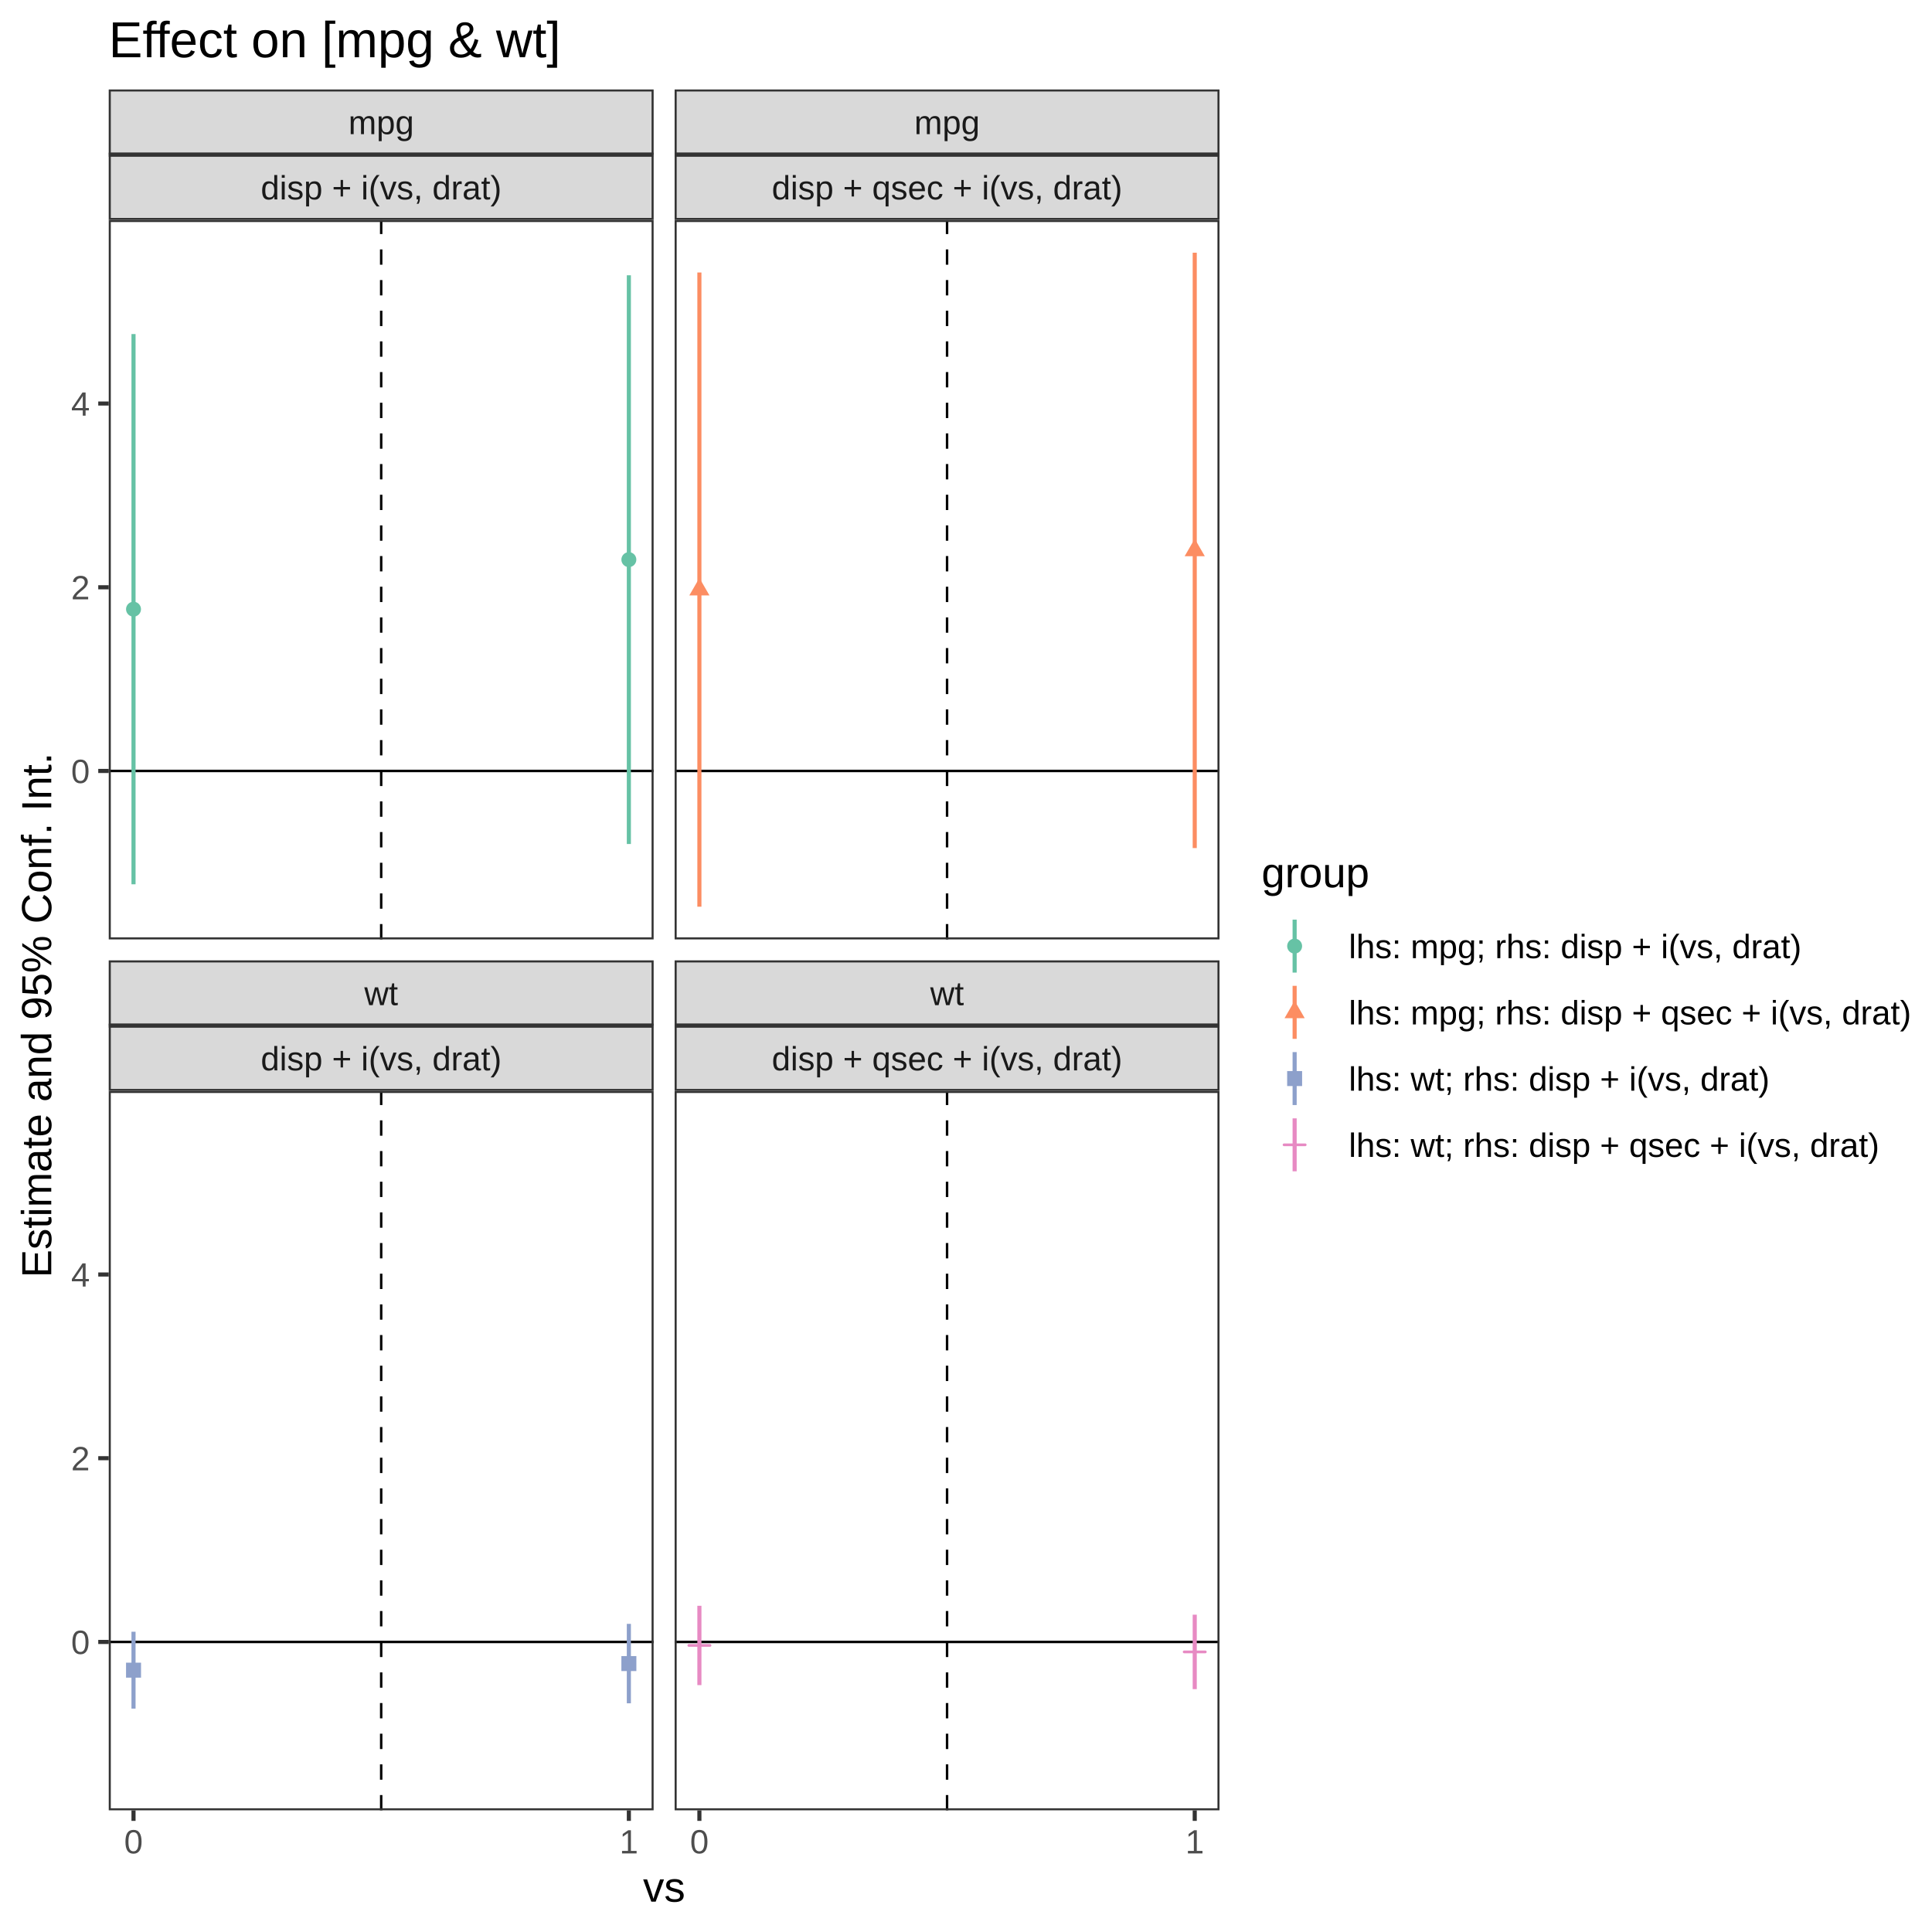
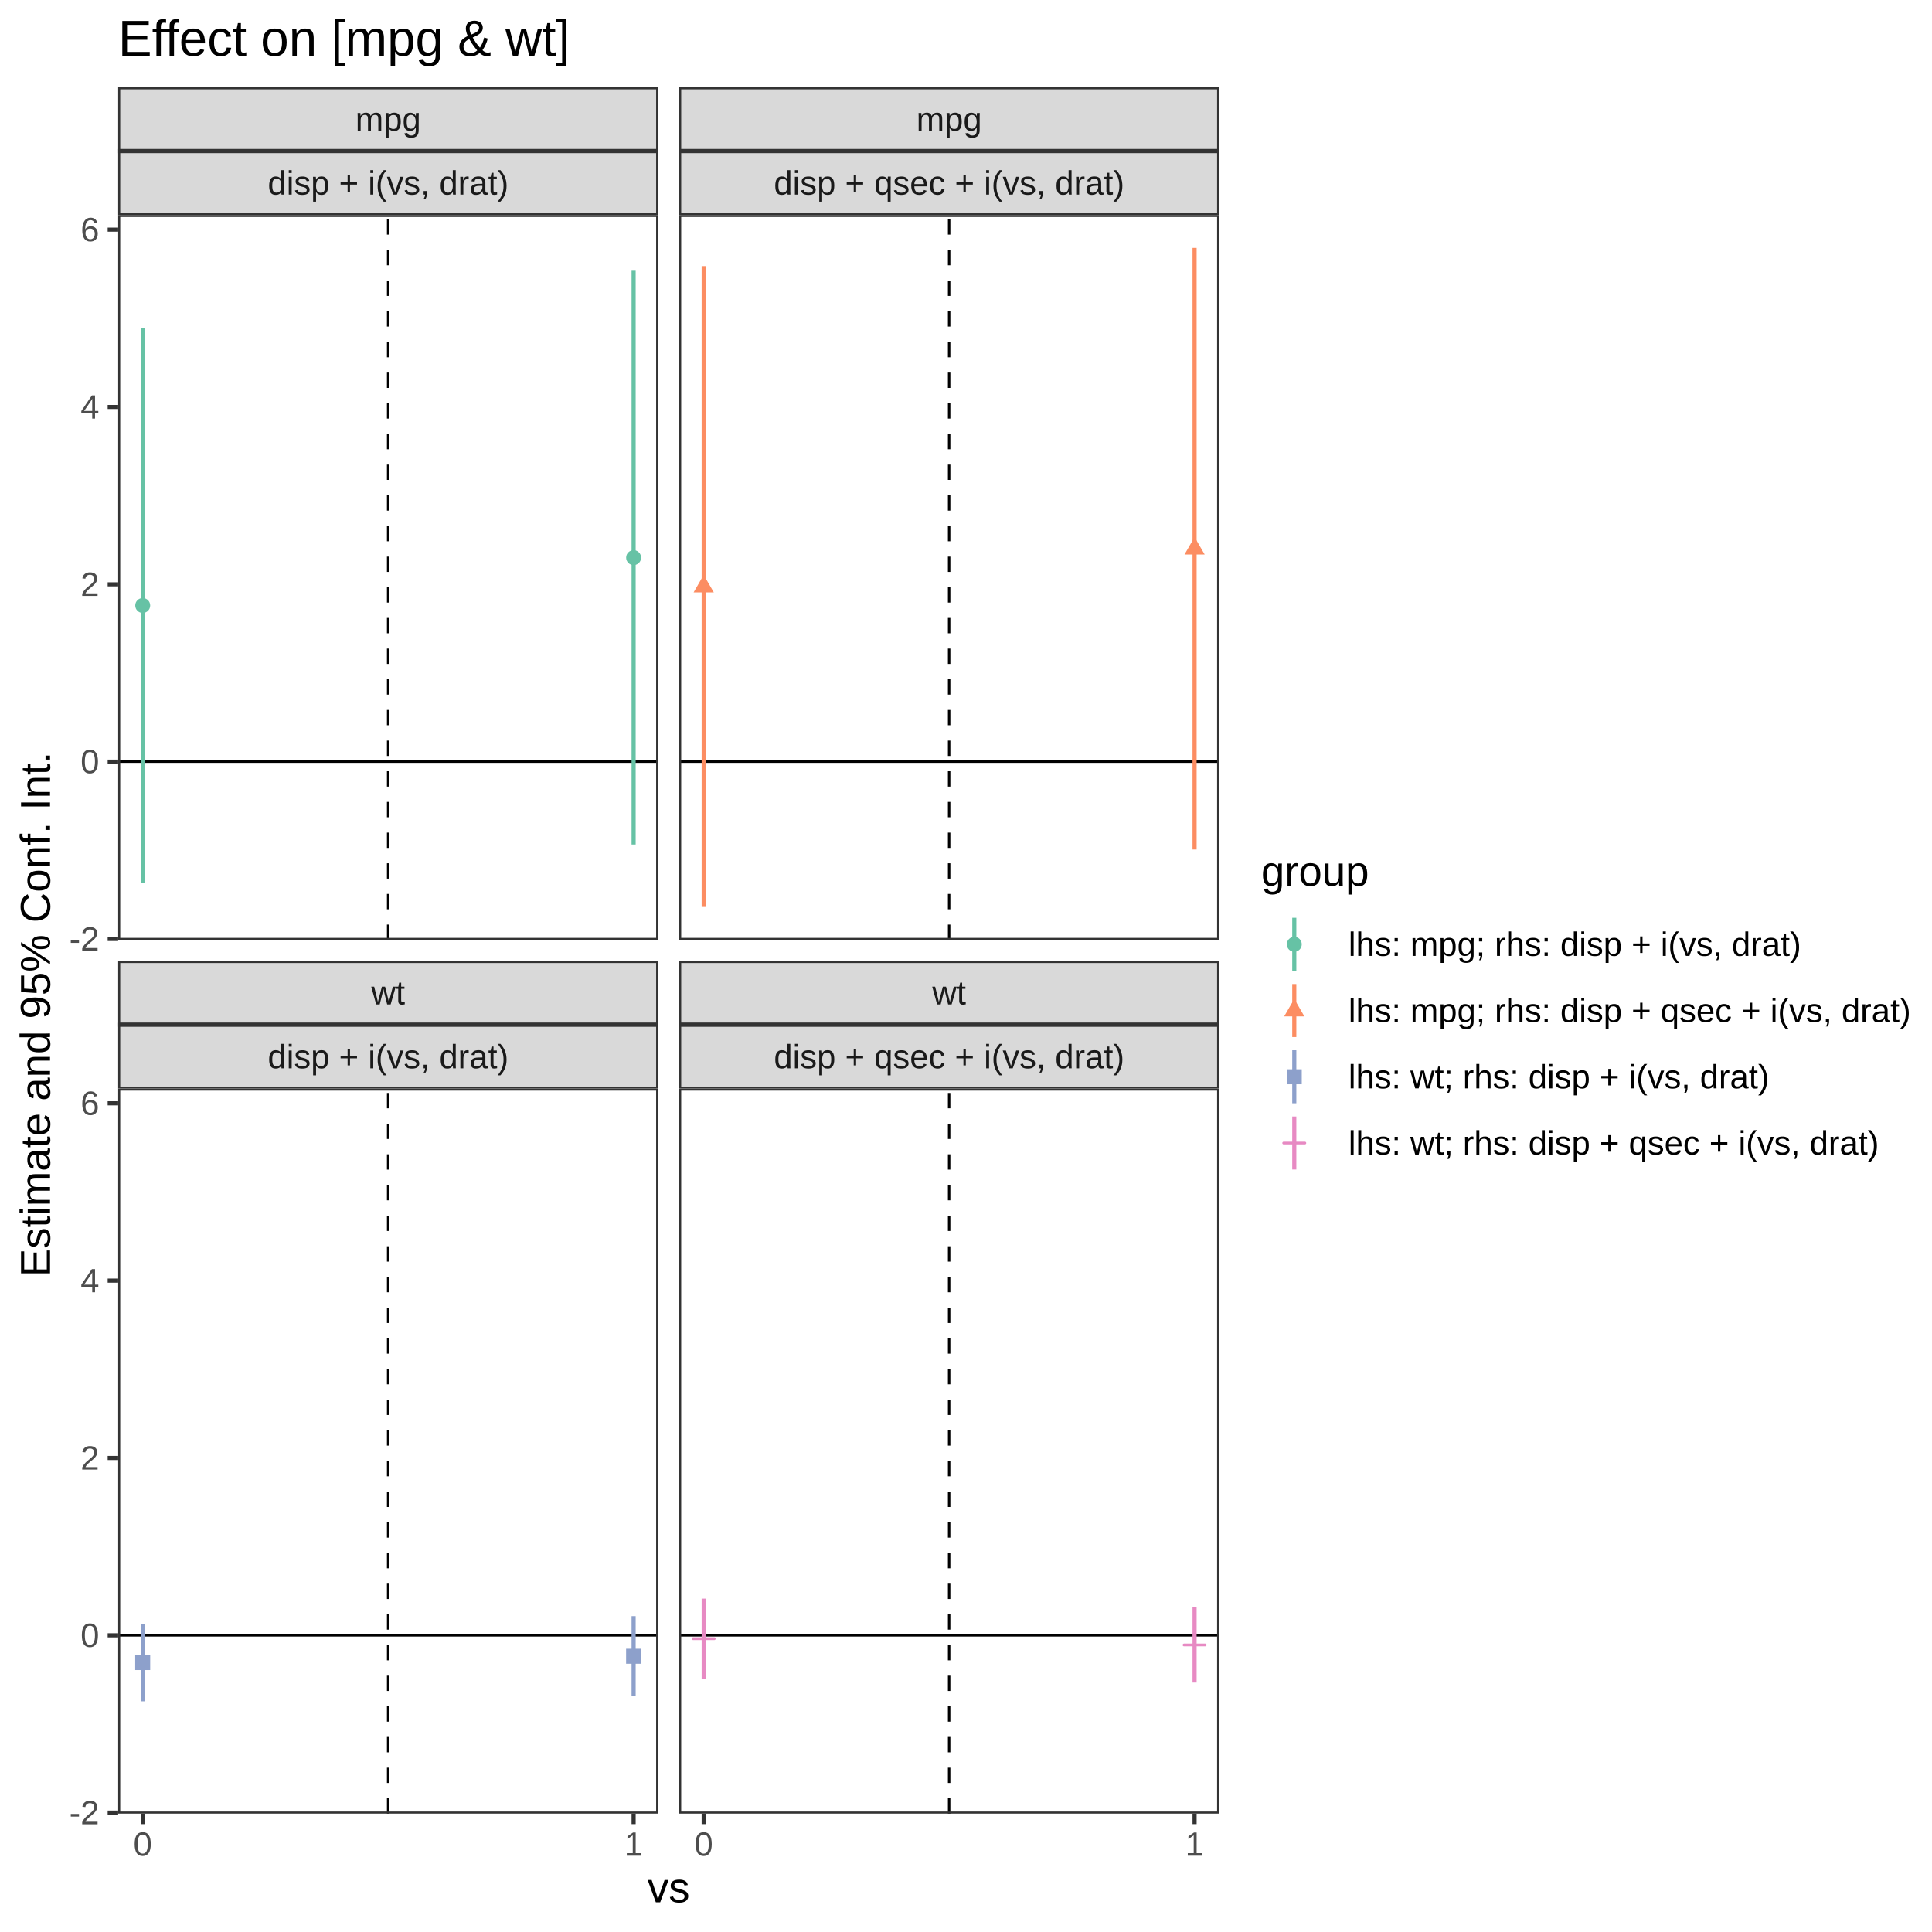
<svg xmlns="http://www.w3.org/2000/svg" class="svglite" width="504.00pt" height="504.00pt" viewBox="0 0 504.00 504.00">
  <defs>
    <style type="text/css">
    .svglite line, .svglite polyline, .svglite polygon, .svglite path, .svglite rect, .svglite circle {
      fill: none;
      stroke: #000000;
      stroke-linecap: round;
      stroke-linejoin: round;
      stroke-miterlimit: 10.00;
    }
    .svglite text {
      white-space: pre;
    }
  </style>
  </defs>
  <rect width="100%" height="100%" style="stroke: none; fill: #FFFFFF;" />
  <defs>
    <clipPath id="cpMC4wMHw1MDQuMDB8MC4wMHw1MDQuMDA=">
      <rect x="0.00" y="0.00" width="504.00" height="504.00" />
    </clipPath>
  </defs>
  <g clip-path="url(#cpMC4wMHw1MDQuMDB8MC4wMHw1MDQuMDA=)">
-     <rect x="0.00" y="0.00" width="504.00" height="504.00" style="stroke-width: 1.07; stroke: #FFFFFF; fill: #FFFFFF;" />
+     <rect x="0.00" y="-0" width="504.00" height="504.00" style="stroke-width: 1.07; stroke: #FFFFFF; fill: #FFFFFF;" />
  </g>
  <defs>
-     <clipPath id="cpMjguMzd8MTcwLjUxfDU3LjM5fDI0NS4wNg==">
-       <rect x="28.37" y="57.39" width="142.14" height="187.67" />
+     <clipPath id="cpMzAuODN8MTcxLjY5fDU2LjA3fDI0NS4yMA==">
+       <rect x="30.83" y="56.07" width="140.87" height="189.13" />
    </clipPath>
  </defs>
-   <g clip-path="url(#cpMjguMzd8MTcwLjUxfDU3LjM5fDI0NS4wNg==)">
-     <rect x="28.37" y="57.39" width="142.14" height="187.67" style="stroke-width: 1.07; stroke: none; fill: #FFFFFF;" />
-     <line x1="99.44" y1="245.06" x2="99.44" y2="57.39" style="stroke-width: 0.64; stroke-dasharray: 4.00,4.00; stroke-linecap: butt;" />
-     <line x1="28.37" y1="201.12" x2="170.51" y2="201.12" style="stroke-width: 0.64; stroke-linecap: butt;" />
-     <line x1="34.83" y1="230.69" x2="34.83" y2="87.15" style="stroke-width: 1.07; stroke: #66C2A5; stroke-linecap: butt;" />
-     <line x1="164.05" y1="220.17" x2="164.05" y2="71.81" style="stroke-width: 1.07; stroke: #66C2A5; stroke-linecap: butt;" />
-     <circle cx="34.83" cy="158.92" r="1.95" style="stroke-width: 0.71; stroke: none; fill: #66C2A5;" />
-     <circle cx="164.05" cy="145.99" r="1.95" style="stroke-width: 0.71; stroke: none; fill: #66C2A5;" />
-     <rect x="28.37" y="57.39" width="142.14" height="187.67" style="stroke-width: 1.07; stroke: #333333;" />
+   <g clip-path="url(#cpMzAuODN8MTcxLjY5fDU2LjA3fDI0NS4yMA==)">
+     <rect x="30.83" y="56.07" width="140.87" height="189.13" style="stroke-width: 1.07; stroke: none; fill: #FFFFFF;" />
+     <line x1="101.26" y1="245.20" x2="101.26" y2="56.07" style="stroke-width: 0.64; stroke-dasharray: 4.00,4.00; stroke-linecap: butt;" />
+     <line x1="30.83" y1="198.69" x2="171.69" y2="198.69" style="stroke-width: 0.64; stroke-linecap: butt;" />
+     <line x1="37.23" y1="230.35" x2="37.23" y2="85.55" style="stroke-width: 1.07; stroke: #66C2A5; stroke-linecap: butt;" />
+     <line x1="165.29" y1="220.31" x2="165.29" y2="70.63" style="stroke-width: 1.07; stroke: #66C2A5; stroke-linecap: butt;" />
+     <circle cx="37.23" cy="157.95" r="1.95" style="stroke-width: 0.71; stroke: none; fill: #66C2A5;" />
+     <circle cx="165.29" cy="145.47" r="1.95" style="stroke-width: 0.71; stroke: none; fill: #66C2A5;" />
+     <rect x="30.83" y="56.07" width="140.87" height="189.13" style="stroke-width: 1.07; stroke: #333333;" />
  </g>
  <g clip-path="url(#cpMC4wMHw1MDQuMDB8MC4wMHw1MDQuMDA=)">
</g>
  <defs>
-     <clipPath id="cpMjguMzd8MTcwLjUxfDI4NC41OXw0NzIuMjc=">
-       <rect x="28.37" y="284.59" width="142.14" height="187.67" />
+     <clipPath id="cpMzAuODN8MTcxLjY5fDI4My45OHw0NzMuMTI=">
+       <rect x="30.83" y="283.98" width="140.87" height="189.13" />
    </clipPath>
  </defs>
-   <g clip-path="url(#cpMjguMzd8MTcwLjUxfDI4NC41OXw0NzIuMjc=)">
-     <rect x="28.37" y="284.59" width="142.14" height="187.67" style="stroke-width: 1.07; stroke: none; fill: #FFFFFF;" />
-     <line x1="99.44" y1="472.27" x2="99.44" y2="284.59" style="stroke-width: 0.64; stroke-dasharray: 4.00,4.00; stroke-linecap: butt;" />
-     <line x1="28.37" y1="428.33" x2="170.51" y2="428.33" style="stroke-width: 0.64; stroke-linecap: butt;" />
-     <line x1="34.83" y1="445.72" x2="34.83" y2="425.67" style="stroke-width: 1.07; stroke: #8DA0CB; stroke-linecap: butt;" />
-     <line x1="164.05" y1="444.34" x2="164.05" y2="423.62" style="stroke-width: 1.07; stroke: #8DA0CB; stroke-linecap: butt;" />
-     <polygon points="32.88,437.65 36.79,437.65 36.79,433.74 32.88,433.74 " style="stroke-width: 0.71; stroke: none; fill: #8DA0CB;" />
-     <polygon points="162.10,435.93 166.01,435.93 166.01,432.02 162.10,432.02 " style="stroke-width: 0.71; stroke: none; fill: #8DA0CB;" />
-     <rect x="28.37" y="284.59" width="142.14" height="187.67" style="stroke-width: 1.07; stroke: #333333;" />
+   <g clip-path="url(#cpMzAuODN8MTcxLjY5fDI4My45OHw0NzMuMTI=)">
+     <rect x="30.83" y="283.98" width="140.87" height="189.13" style="stroke-width: 1.07; stroke: none; fill: #FFFFFF;" />
+     <line x1="101.26" y1="473.12" x2="101.26" y2="283.98" style="stroke-width: 0.64; stroke-dasharray: 4.00,4.00; stroke-linecap: butt;" />
+     <line x1="30.83" y1="426.60" x2="171.69" y2="426.60" style="stroke-width: 0.64; stroke-linecap: butt;" />
+     <line x1="37.23" y1="443.82" x2="37.23" y2="423.60" style="stroke-width: 1.07; stroke: #8DA0CB; stroke-linecap: butt;" />
+     <line x1="165.29" y1="442.50" x2="165.29" y2="421.60" style="stroke-width: 1.07; stroke: #8DA0CB; stroke-linecap: butt;" />
+     <polygon points="35.27,435.66 39.18,435.66 39.18,431.76 35.27,431.76 " style="stroke-width: 0.71; stroke: none; fill: #8DA0CB;" />
+     <polygon points="163.33,434.01 167.24,434.01 167.24,430.10 163.33,430.10 " style="stroke-width: 0.71; stroke: none; fill: #8DA0CB;" />
+     <rect x="30.83" y="283.98" width="140.87" height="189.13" style="stroke-width: 1.07; stroke: #333333;" />
  </g>
  <g clip-path="url(#cpMC4wMHw1MDQuMDB8MC4wMHw1MDQuMDA=)">
</g>
  <defs>
-     <clipPath id="cpMTc1Ljk5fDMxOC4xM3w1Ny4zOXwyNDUuMDY=">
-       <rect x="175.99" y="57.39" width="142.14" height="187.67" />
+     <clipPath id="cpMTc3LjE3fDMxOC4wNHw1Ni4wN3wyNDUuMjA=">
+       <rect x="177.17" y="56.07" width="140.87" height="189.13" />
    </clipPath>
  </defs>
-   <g clip-path="url(#cpMTc1Ljk5fDMxOC4xM3w1Ny4zOXwyNDUuMDY=)">
-     <rect x="175.99" y="57.39" width="142.14" height="187.67" style="stroke-width: 1.07; stroke: none; fill: #FFFFFF;" />
-     <line x1="247.06" y1="245.06" x2="247.06" y2="57.39" style="stroke-width: 0.64; stroke-dasharray: 4.00,4.00; stroke-linecap: butt;" />
-     <line x1="175.99" y1="201.12" x2="318.13" y2="201.12" style="stroke-width: 0.64; stroke-linecap: butt;" />
-     <line x1="182.45" y1="236.53" x2="182.45" y2="71.08" style="stroke-width: 1.07; stroke: #FC8D62; stroke-linecap: butt;" />
-     <line x1="311.67" y1="221.24" x2="311.67" y2="65.92" style="stroke-width: 1.07; stroke: #FC8D62; stroke-linecap: butt;" />
-     <polygon points="182.45,150.77 185.08,155.33 179.82,155.33 " style="stroke-width: 0.71; stroke: none; fill: #FC8D62;" />
-     <polygon points="311.67,140.54 314.30,145.10 309.04,145.10 " style="stroke-width: 0.71; stroke: none; fill: #FC8D62;" />
-     <rect x="175.99" y="57.39" width="142.14" height="187.67" style="stroke-width: 1.07; stroke: #333333;" />
+   <g clip-path="url(#cpMTc3LjE3fDMxOC4wNHw1Ni4wN3wyNDUuMjA=)">
+     <rect x="177.17" y="56.07" width="140.87" height="189.13" style="stroke-width: 1.07; stroke: none; fill: #FFFFFF;" />
+     <line x1="247.60" y1="245.20" x2="247.60" y2="56.07" style="stroke-width: 0.64; stroke-dasharray: 4.00,4.00; stroke-linecap: butt;" />
+     <line x1="177.17" y1="198.69" x2="318.04" y2="198.69" style="stroke-width: 0.64; stroke-linecap: butt;" />
+     <line x1="183.57" y1="236.60" x2="183.57" y2="69.42" style="stroke-width: 1.07; stroke: #FC8D62; stroke-linecap: butt;" />
+     <line x1="311.63" y1="221.61" x2="311.63" y2="64.67" style="stroke-width: 1.07; stroke: #FC8D62; stroke-linecap: butt;" />
+     <polygon points="183.57,149.97 186.21,154.53 180.94,154.53 " style="stroke-width: 0.71; stroke: none; fill: #FC8D62;" />
+     <polygon points="311.63,140.10 314.27,144.66 309.00,144.66 " style="stroke-width: 0.71; stroke: none; fill: #FC8D62;" />
+     <rect x="177.17" y="56.07" width="140.87" height="189.13" style="stroke-width: 1.07; stroke: #333333;" />
  </g>
  <g clip-path="url(#cpMC4wMHw1MDQuMDB8MC4wMHw1MDQuMDA=)">
</g>
  <defs>
-     <clipPath id="cpMTc1Ljk5fDMxOC4xM3wyODQuNTl8NDcyLjI3">
-       <rect x="175.99" y="284.59" width="142.14" height="187.67" />
+     <clipPath id="cpMTc3LjE3fDMxOC4wNHwyODMuOTh8NDczLjEy">
+       <rect x="177.17" y="283.98" width="140.87" height="189.13" />
    </clipPath>
  </defs>
-   <g clip-path="url(#cpMTc1Ljk5fDMxOC4xM3wyODQuNTl8NDcyLjI3)">
-     <rect x="175.99" y="284.59" width="142.14" height="187.67" style="stroke-width: 1.07; stroke: none; fill: #FFFFFF;" />
-     <line x1="247.06" y1="472.27" x2="247.06" y2="284.59" style="stroke-width: 0.64; stroke-dasharray: 4.00,4.00; stroke-linecap: butt;" />
-     <line x1="175.99" y1="428.33" x2="318.13" y2="428.33" style="stroke-width: 0.64; stroke-linecap: butt;" />
-     <line x1="182.45" y1="439.59" x2="182.45" y2="418.90" style="stroke-width: 1.07; stroke: #E78AC3; stroke-linecap: butt;" />
-     <line x1="311.67" y1="440.64" x2="311.67" y2="421.22" style="stroke-width: 1.07; stroke: #E78AC3; stroke-linecap: butt;" />
-     <line x1="179.69" y1="429.24" x2="185.22" y2="429.24" style="stroke-width: 0.71; stroke: #E78AC3;" />
-     <line x1="182.45" y1="432.01" x2="182.45" y2="426.48" style="stroke-width: 0.71; stroke: #E78AC3;" />
-     <line x1="308.91" y1="430.93" x2="314.43" y2="430.93" style="stroke-width: 0.71; stroke: #E78AC3;" />
-     <line x1="311.67" y1="433.70" x2="311.67" y2="428.17" style="stroke-width: 0.71; stroke: #E78AC3;" />
-     <rect x="175.99" y="284.59" width="142.14" height="187.67" style="stroke-width: 1.07; stroke: #333333;" />
+   <g clip-path="url(#cpMTc3LjE3fDMxOC4wNHwyODMuOTh8NDczLjEy)">
+     <rect x="177.17" y="283.98" width="140.87" height="189.13" style="stroke-width: 1.07; stroke: none; fill: #FFFFFF;" />
+     <line x1="247.60" y1="473.12" x2="247.60" y2="283.98" style="stroke-width: 0.64; stroke-dasharray: 4.00,4.00; stroke-linecap: butt;" />
+     <line x1="177.17" y1="426.60" x2="318.04" y2="426.60" style="stroke-width: 0.64; stroke-linecap: butt;" />
+     <line x1="183.57" y1="437.94" x2="183.57" y2="417.03" style="stroke-width: 1.07; stroke: #E78AC3; stroke-linecap: butt;" />
+     <line x1="311.63" y1="438.93" x2="311.63" y2="419.30" style="stroke-width: 1.07; stroke: #E78AC3; stroke-linecap: butt;" />
+     <line x1="180.81" y1="427.48" x2="186.34" y2="427.48" style="stroke-width: 0.71; stroke: #E78AC3;" />
+     <line x1="183.57" y1="430.25" x2="183.57" y2="424.72" style="stroke-width: 0.71; stroke: #E78AC3;" />
+     <line x1="308.87" y1="429.11" x2="314.40" y2="429.11" style="stroke-width: 0.71; stroke: #E78AC3;" />
+     <line x1="311.63" y1="431.88" x2="311.63" y2="426.35" style="stroke-width: 0.71; stroke: #E78AC3;" />
+     <rect x="177.17" y="283.98" width="140.87" height="189.13" style="stroke-width: 1.07; stroke: #333333;" />
  </g>
  <g clip-path="url(#cpMC4wMHw1MDQuMDB8MC4wMHw1MDQuMDA=)">
</g>
  <defs>
-     <clipPath id="cpMjguMzd8MTcwLjUxfDI1MC41NHwyODQuNTk=">
-       <rect x="28.37" y="250.54" width="142.14" height="34.05" />
+     <clipPath id="cpMzAuODN8MTcxLjY5fDI1MC42OHwyODMuOTg=">
+       <rect x="30.83" y="250.68" width="140.87" height="33.30" />
    </clipPath>
  </defs>
-   <g clip-path="url(#cpMjguMzd8MTcwLjUxfDI1MC41NHwyODQuNTk=)">
-     <rect x="28.37" y="250.54" width="142.14" height="17.03" style="stroke-width: 1.07; stroke: #333333; fill: #D9D9D9;" />
-     <text x="99.44" y="262.21" text-anchor="middle" style="font-size: 8.80px;fill: #1A1A1A; font-family: &quot;Arial&quot;;" textLength="8.79px" lengthAdjust="spacingAndGlyphs">wt</text>
-     <rect x="28.37" y="267.57" width="142.14" height="17.03" style="stroke-width: 1.07; stroke: #333333; fill: #D9D9D9;" />
-     <text x="99.44" y="279.23" text-anchor="middle" style="font-size: 8.80px;fill: #1A1A1A; font-family: &quot;Arial&quot;;" textLength="62.82px" lengthAdjust="spacingAndGlyphs">disp + i(vs, drat)</text>
+   <g clip-path="url(#cpMzAuODN8MTcxLjY5fDI1MC42OHwyODMuOTg=)">
+     <rect x="30.83" y="250.68" width="140.87" height="16.65" style="stroke-width: 1.07; stroke: #333333; fill: #D9D9D9;" />
+     <text x="101.26" y="262.03" text-anchor="middle" style="font-size: 8.80px;fill: #1A1A1A; font-family: &quot;Liberation Sans&quot;;" textLength="8.80px" lengthAdjust="spacingAndGlyphs">wt</text>
+     <rect x="30.83" y="267.33" width="140.87" height="16.65" style="stroke-width: 1.07; stroke: #333333; fill: #D9D9D9;" />
+     <text x="101.26" y="278.69" text-anchor="middle" style="font-size: 8.80px;fill: #1A1A1A; font-family: &quot;Liberation Sans&quot;;" textLength="62.86px" lengthAdjust="spacingAndGlyphs">disp + i(vs, drat)</text>
  </g>
  <g clip-path="url(#cpMC4wMHw1MDQuMDB8MC4wMHw1MDQuMDA=)">
</g>
  <defs>
-     <clipPath id="cpMTc1Ljk5fDMxOC4xM3wyNTAuNTR8Mjg0LjU5">
-       <rect x="175.99" y="250.54" width="142.14" height="34.05" />
+     <clipPath id="cpMTc3LjE3fDMxOC4wNHwyNTAuNjh8MjgzLjk4">
+       <rect x="177.17" y="250.68" width="140.87" height="33.30" />
    </clipPath>
  </defs>
-   <g clip-path="url(#cpMTc1Ljk5fDMxOC4xM3wyNTAuNTR8Mjg0LjU5)">
-     <rect x="175.99" y="250.54" width="142.14" height="17.03" style="stroke-width: 1.07; stroke: #333333; fill: #D9D9D9;" />
-     <text x="247.06" y="262.21" text-anchor="middle" style="font-size: 8.80px;fill: #1A1A1A; font-family: &quot;Arial&quot;;" textLength="8.79px" lengthAdjust="spacingAndGlyphs">wt</text>
-     <rect x="175.99" y="267.57" width="142.14" height="17.03" style="stroke-width: 1.07; stroke: #333333; fill: #D9D9D9;" />
-     <text x="247.06" y="279.23" text-anchor="middle" style="font-size: 8.80px;fill: #1A1A1A; font-family: &quot;Arial&quot;;" textLength="91.43px" lengthAdjust="spacingAndGlyphs">disp + qsec + i(vs, drat)</text>
+   <g clip-path="url(#cpMTc3LjE3fDMxOC4wNHwyNTAuNjh8MjgzLjk4)">
+     <rect x="177.17" y="250.68" width="140.87" height="16.65" style="stroke-width: 1.07; stroke: #333333; fill: #D9D9D9;" />
+     <text x="247.60" y="262.03" text-anchor="middle" style="font-size: 8.80px;fill: #1A1A1A; font-family: &quot;Liberation Sans&quot;;" textLength="8.80px" lengthAdjust="spacingAndGlyphs">wt</text>
+     <rect x="177.17" y="267.33" width="140.87" height="16.65" style="stroke-width: 1.07; stroke: #333333; fill: #D9D9D9;" />
+     <text x="247.60" y="278.69" text-anchor="middle" style="font-size: 8.80px;fill: #1A1A1A; font-family: &quot;Liberation Sans&quot;;" textLength="91.48px" lengthAdjust="spacingAndGlyphs">disp + qsec + i(vs, drat)</text>
  </g>
  <g clip-path="url(#cpMC4wMHw1MDQuMDB8MC4wMHw1MDQuMDA=)">
</g>
  <defs>
-     <clipPath id="cpMjguMzd8MTcwLjUxfDIzLjM0fDU3LjM5">
-       <rect x="28.37" y="23.34" width="142.14" height="34.05" />
+     <clipPath id="cpMzAuODN8MTcxLjY5fDIyLjc3fDU2LjA3">
+       <rect x="30.83" y="22.77" width="140.87" height="33.30" />
    </clipPath>
  </defs>
-   <g clip-path="url(#cpMjguMzd8MTcwLjUxfDIzLjM0fDU3LjM5)">
-     <rect x="28.37" y="23.34" width="142.14" height="17.03" style="stroke-width: 1.07; stroke: #333333; fill: #D9D9D9;" />
-     <text x="99.44" y="35.00" text-anchor="middle" style="font-size: 8.80px;fill: #1A1A1A; font-family: &quot;Arial&quot;;" textLength="17.12px" lengthAdjust="spacingAndGlyphs">mpg</text>
-     <rect x="28.37" y="40.36" width="142.14" height="17.03" style="stroke-width: 1.07; stroke: #333333; fill: #D9D9D9;" />
-     <text x="99.44" y="52.03" text-anchor="middle" style="font-size: 8.80px;fill: #1A1A1A; font-family: &quot;Arial&quot;;" textLength="62.82px" lengthAdjust="spacingAndGlyphs">disp + i(vs, drat)</text>
+   <g clip-path="url(#cpMzAuODN8MTcxLjY5fDIyLjc3fDU2LjA3)">
+     <rect x="30.83" y="22.77" width="140.87" height="16.65" style="stroke-width: 1.07; stroke: #333333; fill: #D9D9D9;" />
+     <text x="101.26" y="34.12" text-anchor="middle" style="font-size: 8.80px;fill: #1A1A1A; font-family: &quot;Liberation Sans&quot;;" textLength="17.12px" lengthAdjust="spacingAndGlyphs">mpg</text>
+     <rect x="30.83" y="39.42" width="140.87" height="16.65" style="stroke-width: 1.07; stroke: #333333; fill: #D9D9D9;" />
+     <text x="101.26" y="50.77" text-anchor="middle" style="font-size: 8.80px;fill: #1A1A1A; font-family: &quot;Liberation Sans&quot;;" textLength="62.86px" lengthAdjust="spacingAndGlyphs">disp + i(vs, drat)</text>
  </g>
  <g clip-path="url(#cpMC4wMHw1MDQuMDB8MC4wMHw1MDQuMDA=)">
</g>
  <defs>
-     <clipPath id="cpMTc1Ljk5fDMxOC4xM3wyMy4zNHw1Ny4zOQ==">
-       <rect x="175.99" y="23.34" width="142.14" height="34.05" />
+     <clipPath id="cpMTc3LjE3fDMxOC4wNHwyMi43N3w1Ni4wNw==">
+       <rect x="177.17" y="22.77" width="140.87" height="33.30" />
    </clipPath>
  </defs>
-   <g clip-path="url(#cpMTc1Ljk5fDMxOC4xM3wyMy4zNHw1Ny4zOQ==)">
-     <rect x="175.99" y="23.34" width="142.14" height="17.03" style="stroke-width: 1.07; stroke: #333333; fill: #D9D9D9;" />
-     <text x="247.06" y="35.00" text-anchor="middle" style="font-size: 8.80px;fill: #1A1A1A; font-family: &quot;Arial&quot;;" textLength="17.12px" lengthAdjust="spacingAndGlyphs">mpg</text>
-     <rect x="175.99" y="40.36" width="142.14" height="17.03" style="stroke-width: 1.07; stroke: #333333; fill: #D9D9D9;" />
-     <text x="247.06" y="52.03" text-anchor="middle" style="font-size: 8.80px;fill: #1A1A1A; font-family: &quot;Arial&quot;;" textLength="91.43px" lengthAdjust="spacingAndGlyphs">disp + qsec + i(vs, drat)</text>
+   <g clip-path="url(#cpMTc3LjE3fDMxOC4wNHwyMi43N3w1Ni4wNw==)">
+     <rect x="177.17" y="22.77" width="140.87" height="16.65" style="stroke-width: 1.07; stroke: #333333; fill: #D9D9D9;" />
+     <text x="247.60" y="34.12" text-anchor="middle" style="font-size: 8.80px;fill: #1A1A1A; font-family: &quot;Liberation Sans&quot;;" textLength="17.12px" lengthAdjust="spacingAndGlyphs">mpg</text>
+     <rect x="177.17" y="39.42" width="140.87" height="16.65" style="stroke-width: 1.07; stroke: #333333; fill: #D9D9D9;" />
+     <text x="247.60" y="50.77" text-anchor="middle" style="font-size: 8.80px;fill: #1A1A1A; font-family: &quot;Liberation Sans&quot;;" textLength="91.48px" lengthAdjust="spacingAndGlyphs">disp + qsec + i(vs, drat)</text>
  </g>
  <g clip-path="url(#cpMC4wMHw1MDQuMDB8MC4wMHw1MDQuMDA=)">
-     <polyline points="34.83,475.01 34.83,472.27 " style="stroke-width: 1.07; stroke: #333333; stroke-linecap: butt;" />
-     <polyline points="164.05,475.01 164.05,472.27 " style="stroke-width: 1.07; stroke: #333333; stroke-linecap: butt;" />
-     <text x="34.83" y="483.50" text-anchor="middle" style="font-size: 8.80px;fill: #4D4D4D; font-family: &quot;Arial&quot;;" textLength="4.90px" lengthAdjust="spacingAndGlyphs">0</text>
-     <text x="164.05" y="483.50" text-anchor="middle" style="font-size: 8.80px;fill: #4D4D4D; font-family: &quot;Arial&quot;;" textLength="4.90px" lengthAdjust="spacingAndGlyphs">1</text>
-     <polyline points="182.45,475.01 182.45,472.27 " style="stroke-width: 1.07; stroke: #333333; stroke-linecap: butt;" />
-     <polyline points="311.67,475.01 311.67,472.27 " style="stroke-width: 1.07; stroke: #333333; stroke-linecap: butt;" />
-     <text x="182.45" y="483.50" text-anchor="middle" style="font-size: 8.80px;fill: #4D4D4D; font-family: &quot;Arial&quot;;" textLength="4.90px" lengthAdjust="spacingAndGlyphs">0</text>
-     <text x="311.67" y="483.50" text-anchor="middle" style="font-size: 8.80px;fill: #4D4D4D; font-family: &quot;Arial&quot;;" textLength="4.90px" lengthAdjust="spacingAndGlyphs">1</text>
-     <text x="23.44" y="204.28" text-anchor="end" style="font-size: 8.80px;fill: #4D4D4D; font-family: &quot;Arial&quot;;" textLength="4.90px" lengthAdjust="spacingAndGlyphs">0</text>
-     <text x="23.44" y="156.35" text-anchor="end" style="font-size: 8.80px;fill: #4D4D4D; font-family: &quot;Arial&quot;;" textLength="4.90px" lengthAdjust="spacingAndGlyphs">2</text>
-     <text x="23.44" y="108.43" text-anchor="end" style="font-size: 8.80px;fill: #4D4D4D; font-family: &quot;Arial&quot;;" textLength="4.90px" lengthAdjust="spacingAndGlyphs">4</text>
-     <polyline points="25.63,201.12 28.37,201.12 " style="stroke-width: 1.07; stroke: #333333; stroke-linecap: butt;" />
-     <polyline points="25.63,153.20 28.37,153.20 " style="stroke-width: 1.07; stroke: #333333; stroke-linecap: butt;" />
-     <polyline points="25.63,105.27 28.37,105.27 " style="stroke-width: 1.07; stroke: #333333; stroke-linecap: butt;" />
-     <text x="23.44" y="431.48" text-anchor="end" style="font-size: 8.80px;fill: #4D4D4D; font-family: &quot;Arial&quot;;" textLength="4.90px" lengthAdjust="spacingAndGlyphs">0</text>
-     <text x="23.44" y="383.56" text-anchor="end" style="font-size: 8.80px;fill: #4D4D4D; font-family: &quot;Arial&quot;;" textLength="4.90px" lengthAdjust="spacingAndGlyphs">2</text>
-     <text x="23.44" y="335.63" text-anchor="end" style="font-size: 8.80px;fill: #4D4D4D; font-family: &quot;Arial&quot;;" textLength="4.90px" lengthAdjust="spacingAndGlyphs">4</text>
-     <polyline points="25.63,428.33 28.37,428.33 " style="stroke-width: 1.07; stroke: #333333; stroke-linecap: butt;" />
-     <polyline points="25.63,380.40 28.37,380.40 " style="stroke-width: 1.07; stroke: #333333; stroke-linecap: butt;" />
-     <polyline points="25.63,332.48 28.37,332.48 " style="stroke-width: 1.07; stroke: #333333; stroke-linecap: butt;" />
-     <text x="173.25" y="496.09" text-anchor="middle" style="font-size: 11.00px; font-family: &quot;Arial&quot;;" textLength="11.00px" lengthAdjust="spacingAndGlyphs">vs</text>
-     <text transform="translate(13.37,264.83) rotate(-90)" text-anchor="middle" style="font-size: 11.00px; font-family: &quot;Arial&quot;;" textLength="136.94px" lengthAdjust="spacingAndGlyphs">Estimate and 95% Conf. Int.</text>
-     <rect x="329.09" y="222.36" width="169.43" height="84.92" style="stroke-width: 1.07; stroke: none; fill: #FFFFFF;" />
-     <text x="329.09" y="231.47" style="font-size: 11.00px; font-family: &quot;Arial&quot;;" textLength="28.14px" lengthAdjust="spacingAndGlyphs">group</text>
-     <rect x="329.09" y="238.17" width="17.28" height="17.28" style="stroke-width: 1.07; stroke: none; fill: #FFFFFF;" />
-     <line x1="337.73" y1="253.72" x2="337.73" y2="239.90" style="stroke-width: 1.07; stroke: #66C2A5; stroke-linecap: butt;" />
-     <circle cx="337.73" cy="246.81" r="1.95" style="stroke-width: 0.71; stroke: none; fill: #66C2A5;" />
-     <rect x="329.09" y="255.45" width="17.28" height="17.28" style="stroke-width: 1.07; stroke: none; fill: #FFFFFF;" />
-     <line x1="337.73" y1="271.00" x2="337.73" y2="257.18" style="stroke-width: 1.07; stroke: #FC8D62; stroke-linecap: butt;" />
-     <polygon points="337.73,261.05 340.36,265.61 335.10,265.61 " style="stroke-width: 0.71; stroke: none; fill: #FC8D62;" />
-     <rect x="329.09" y="272.73" width="17.28" height="17.28" style="stroke-width: 1.07; stroke: none; fill: #FFFFFF;" />
-     <line x1="337.73" y1="288.28" x2="337.73" y2="274.46" style="stroke-width: 1.07; stroke: #8DA0CB; stroke-linecap: butt;" />
-     <polygon points="335.78,283.32 339.68,283.32 339.68,279.41 335.78,279.41 " style="stroke-width: 0.71; stroke: none; fill: #8DA0CB;" />
-     <rect x="329.09" y="290.01" width="17.28" height="17.28" style="stroke-width: 1.07; stroke: none; fill: #FFFFFF;" />
-     <line x1="337.73" y1="305.56" x2="337.73" y2="291.74" style="stroke-width: 1.07; stroke: #E78AC3; stroke-linecap: butt;" />
-     <line x1="334.97" y1="298.65" x2="340.49" y2="298.65" style="stroke-width: 0.71; stroke: #E78AC3;" />
-     <line x1="337.73" y1="301.41" x2="337.73" y2="295.88" style="stroke-width: 0.71; stroke: #E78AC3;" />
-     <text x="351.85" y="249.96" style="font-size: 8.80px; font-family: &quot;Arial&quot;;" textLength="118.06px" lengthAdjust="spacingAndGlyphs">lhs: mpg; rhs: disp + i(vs, drat)</text>
-     <text x="351.85" y="267.24" style="font-size: 8.80px; font-family: &quot;Arial&quot;;" textLength="146.67px" lengthAdjust="spacingAndGlyphs">lhs: mpg; rhs: disp + qsec + i(vs, drat)</text>
-     <text x="351.85" y="284.52" style="font-size: 8.80px; font-family: &quot;Arial&quot;;" textLength="109.73px" lengthAdjust="spacingAndGlyphs">lhs: wt; rhs: disp + i(vs, drat)</text>
-     <text x="351.85" y="301.80" style="font-size: 8.80px; font-family: &quot;Arial&quot;;" textLength="138.34px" lengthAdjust="spacingAndGlyphs">lhs: wt; rhs: disp + qsec + i(vs, drat)</text>
-     <text x="28.37" y="14.94" style="font-size: 13.20px; font-family: &quot;Arial&quot;;" textLength="118.04px" lengthAdjust="spacingAndGlyphs">Effect on [mpg &amp; wt]</text>
+     <polyline points="37.23,475.86 37.23,473.12 " style="stroke-width: 1.07; stroke: #333333; stroke-linecap: butt;" />
+     <polyline points="165.29,475.86 165.29,473.12 " style="stroke-width: 1.07; stroke: #333333; stroke-linecap: butt;" />
+     <text x="37.23" y="484.10" text-anchor="middle" style="font-size: 8.80px;fill: #4D4D4D; font-family: &quot;Liberation Sans&quot;;" textLength="4.90px" lengthAdjust="spacingAndGlyphs">0</text>
+     <text x="165.29" y="484.10" text-anchor="middle" style="font-size: 8.80px;fill: #4D4D4D; font-family: &quot;Liberation Sans&quot;;" textLength="4.90px" lengthAdjust="spacingAndGlyphs">1</text>
+     <polyline points="183.57,475.86 183.57,473.12 " style="stroke-width: 1.07; stroke: #333333; stroke-linecap: butt;" />
+     <polyline points="311.63,475.86 311.63,473.12 " style="stroke-width: 1.07; stroke: #333333; stroke-linecap: butt;" />
+     <text x="183.57" y="484.10" text-anchor="middle" style="font-size: 8.80px;fill: #4D4D4D; font-family: &quot;Liberation Sans&quot;;" textLength="4.90px" lengthAdjust="spacingAndGlyphs">0</text>
+     <text x="311.63" y="484.10" text-anchor="middle" style="font-size: 8.80px;fill: #4D4D4D; font-family: &quot;Liberation Sans&quot;;" textLength="4.90px" lengthAdjust="spacingAndGlyphs">1</text>
+     <text x="25.90" y="247.97" text-anchor="end" style="font-size: 8.80px;fill: #4D4D4D; font-family: &quot;Liberation Sans&quot;;" textLength="7.83px" lengthAdjust="spacingAndGlyphs">-2</text>
+     <text x="25.90" y="201.71" text-anchor="end" style="font-size: 8.80px;fill: #4D4D4D; font-family: &quot;Liberation Sans&quot;;" textLength="4.90px" lengthAdjust="spacingAndGlyphs">0</text>
+     <text x="25.90" y="155.45" text-anchor="end" style="font-size: 8.80px;fill: #4D4D4D; font-family: &quot;Liberation Sans&quot;;" textLength="4.90px" lengthAdjust="spacingAndGlyphs">2</text>
+     <text x="25.90" y="109.20" text-anchor="end" style="font-size: 8.80px;fill: #4D4D4D; font-family: &quot;Liberation Sans&quot;;" textLength="4.90px" lengthAdjust="spacingAndGlyphs">4</text>
+     <text x="25.90" y="62.94" text-anchor="end" style="font-size: 8.80px;fill: #4D4D4D; font-family: &quot;Liberation Sans&quot;;" textLength="4.90px" lengthAdjust="spacingAndGlyphs">6</text>
+     <polyline points="28.09,244.95 30.83,244.95 " style="stroke-width: 1.07; stroke: #333333; stroke-linecap: butt;" />
+     <polyline points="28.09,198.69 30.83,198.69 " style="stroke-width: 1.07; stroke: #333333; stroke-linecap: butt;" />
+     <polyline points="28.09,152.43 30.83,152.43 " style="stroke-width: 1.07; stroke: #333333; stroke-linecap: butt;" />
+     <polyline points="28.09,106.17 30.83,106.17 " style="stroke-width: 1.07; stroke: #333333; stroke-linecap: butt;" />
+     <polyline points="28.09,59.91 30.83,59.91 " style="stroke-width: 1.07; stroke: #333333; stroke-linecap: butt;" />
+     <text x="25.90" y="475.89" text-anchor="end" style="font-size: 8.80px;fill: #4D4D4D; font-family: &quot;Liberation Sans&quot;;" textLength="7.83px" lengthAdjust="spacingAndGlyphs">-2</text>
+     <text x="25.90" y="429.63" text-anchor="end" style="font-size: 8.80px;fill: #4D4D4D; font-family: &quot;Liberation Sans&quot;;" textLength="4.90px" lengthAdjust="spacingAndGlyphs">0</text>
+     <text x="25.90" y="383.37" text-anchor="end" style="font-size: 8.80px;fill: #4D4D4D; font-family: &quot;Liberation Sans&quot;;" textLength="4.90px" lengthAdjust="spacingAndGlyphs">2</text>
+     <text x="25.90" y="337.11" text-anchor="end" style="font-size: 8.80px;fill: #4D4D4D; font-family: &quot;Liberation Sans&quot;;" textLength="4.90px" lengthAdjust="spacingAndGlyphs">4</text>
+     <text x="25.90" y="290.85" text-anchor="end" style="font-size: 8.80px;fill: #4D4D4D; font-family: &quot;Liberation Sans&quot;;" textLength="4.90px" lengthAdjust="spacingAndGlyphs">6</text>
+     <polyline points="28.09,472.86 30.83,472.86 " style="stroke-width: 1.07; stroke: #333333; stroke-linecap: butt;" />
+     <polyline points="28.09,426.60 30.83,426.60 " style="stroke-width: 1.07; stroke: #333333; stroke-linecap: butt;" />
+     <polyline points="28.09,380.34 30.83,380.34 " style="stroke-width: 1.07; stroke: #333333; stroke-linecap: butt;" />
+     <polyline points="28.09,334.08 30.83,334.08 " style="stroke-width: 1.07; stroke: #333333; stroke-linecap: butt;" />
+     <polyline points="28.09,287.82 30.83,287.82 " style="stroke-width: 1.07; stroke: #333333; stroke-linecap: butt;" />
+     <text x="174.43" y="496.24" text-anchor="middle" style="font-size: 11.00px; font-family: &quot;Liberation Sans&quot;;" textLength="11.00px" lengthAdjust="spacingAndGlyphs">vs</text>
+     <text transform="translate(13.05,264.59) rotate(-90)" text-anchor="middle" style="font-size: 11.00px; font-family: &quot;Liberation Sans&quot;;" textLength="137.03px" lengthAdjust="spacingAndGlyphs">Estimate and 95% Conf. Int.</text>
+     <rect x="329.00" y="222.37" width="169.52" height="84.45" style="stroke-width: 1.07; stroke: none; fill: #FFFFFF;" />
+     <text x="329.00" y="231.08" style="font-size: 11.00px; font-family: &quot;Liberation Sans&quot;;" textLength="28.14px" lengthAdjust="spacingAndGlyphs">group</text>
+     <rect x="329.00" y="237.70" width="17.28" height="17.28" style="stroke-width: 1.07; stroke: none; fill: #FFFFFF;" />
+     <line x1="337.64" y1="253.25" x2="337.64" y2="239.42" style="stroke-width: 1.07; stroke: #66C2A5; stroke-linecap: butt;" />
+     <circle cx="337.64" cy="246.34" r="1.95" style="stroke-width: 0.71; stroke: none; fill: #66C2A5;" />
+     <rect x="329.00" y="254.98" width="17.28" height="17.28" style="stroke-width: 1.07; stroke: none; fill: #FFFFFF;" />
+     <line x1="337.64" y1="270.53" x2="337.64" y2="256.70" style="stroke-width: 1.07; stroke: #FC8D62; stroke-linecap: butt;" />
+     <polygon points="337.64,260.58 340.27,265.14 335.00,265.14 " style="stroke-width: 0.71; stroke: none; fill: #FC8D62;" />
+     <rect x="329.00" y="272.26" width="17.28" height="17.28" style="stroke-width: 1.07; stroke: none; fill: #FFFFFF;" />
+     <line x1="337.64" y1="287.81" x2="337.64" y2="273.98" style="stroke-width: 1.07; stroke: #8DA0CB; stroke-linecap: butt;" />
+     <polygon points="335.68,282.85 339.59,282.85 339.59,278.94 335.68,278.94 " style="stroke-width: 0.71; stroke: none; fill: #8DA0CB;" />
+     <rect x="329.00" y="289.54" width="17.28" height="17.28" style="stroke-width: 1.07; stroke: none; fill: #FFFFFF;" />
+     <line x1="337.64" y1="305.09" x2="337.64" y2="291.26" style="stroke-width: 1.07; stroke: #E78AC3; stroke-linecap: butt;" />
+     <line x1="334.87" y1="298.18" x2="340.40" y2="298.18" style="stroke-width: 0.71; stroke: #E78AC3;" />
+     <line x1="337.64" y1="300.94" x2="337.64" y2="295.41" style="stroke-width: 0.71; stroke: #E78AC3;" />
+     <text x="351.76" y="249.36" style="font-size: 8.80px; font-family: &quot;Liberation Sans&quot;;" textLength="118.14px" lengthAdjust="spacingAndGlyphs">lhs: mpg; rhs: disp + i(vs, drat)</text>
+     <text x="351.76" y="266.64" style="font-size: 8.80px; font-family: &quot;Liberation Sans&quot;;" textLength="146.76px" lengthAdjust="spacingAndGlyphs">lhs: mpg; rhs: disp + qsec + i(vs, drat)</text>
+     <text x="351.76" y="283.92" style="font-size: 8.80px; font-family: &quot;Liberation Sans&quot;;" textLength="109.81px" lengthAdjust="spacingAndGlyphs">lhs: wt; rhs: disp + i(vs, drat)</text>
+     <text x="351.76" y="301.20" style="font-size: 8.80px; font-family: &quot;Liberation Sans&quot;;" textLength="138.44px" lengthAdjust="spacingAndGlyphs">lhs: wt; rhs: disp + qsec + i(vs, drat)</text>
+     <text x="30.83" y="14.55" style="font-size: 13.20px; font-family: &quot;Liberation Sans&quot;;" textLength="117.80px" lengthAdjust="spacingAndGlyphs">Effect on [mpg &amp; wt]</text>
  </g>
</svg>
